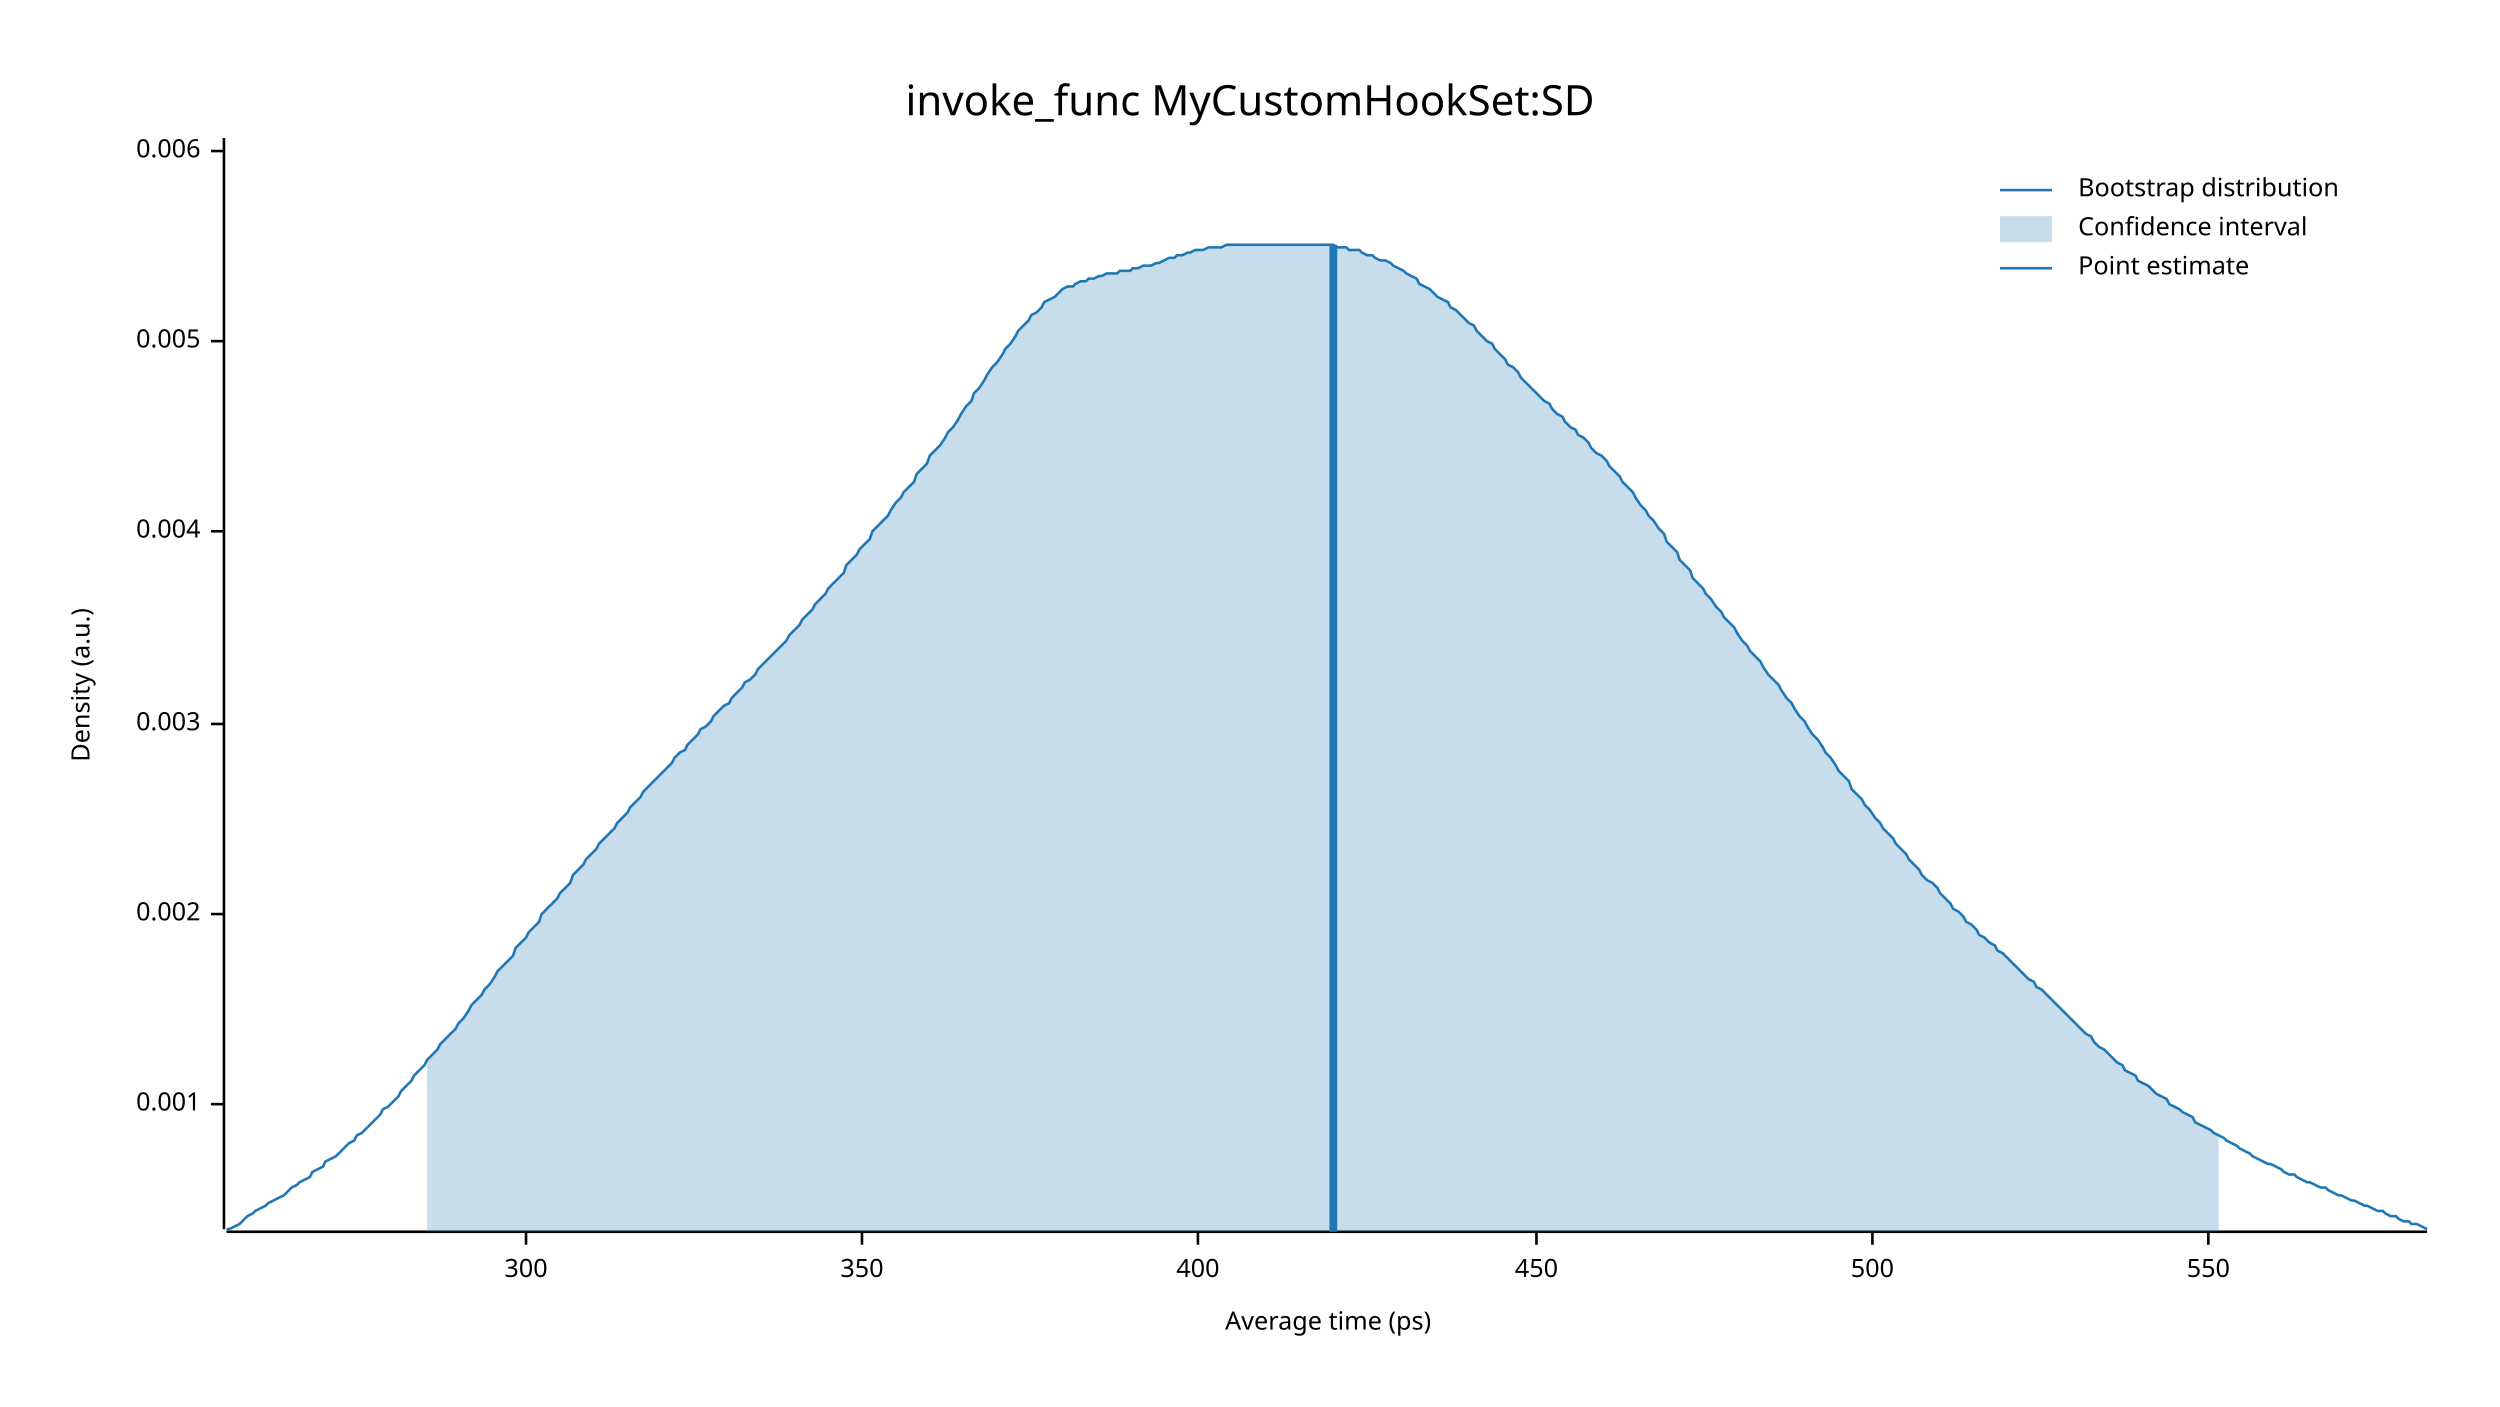
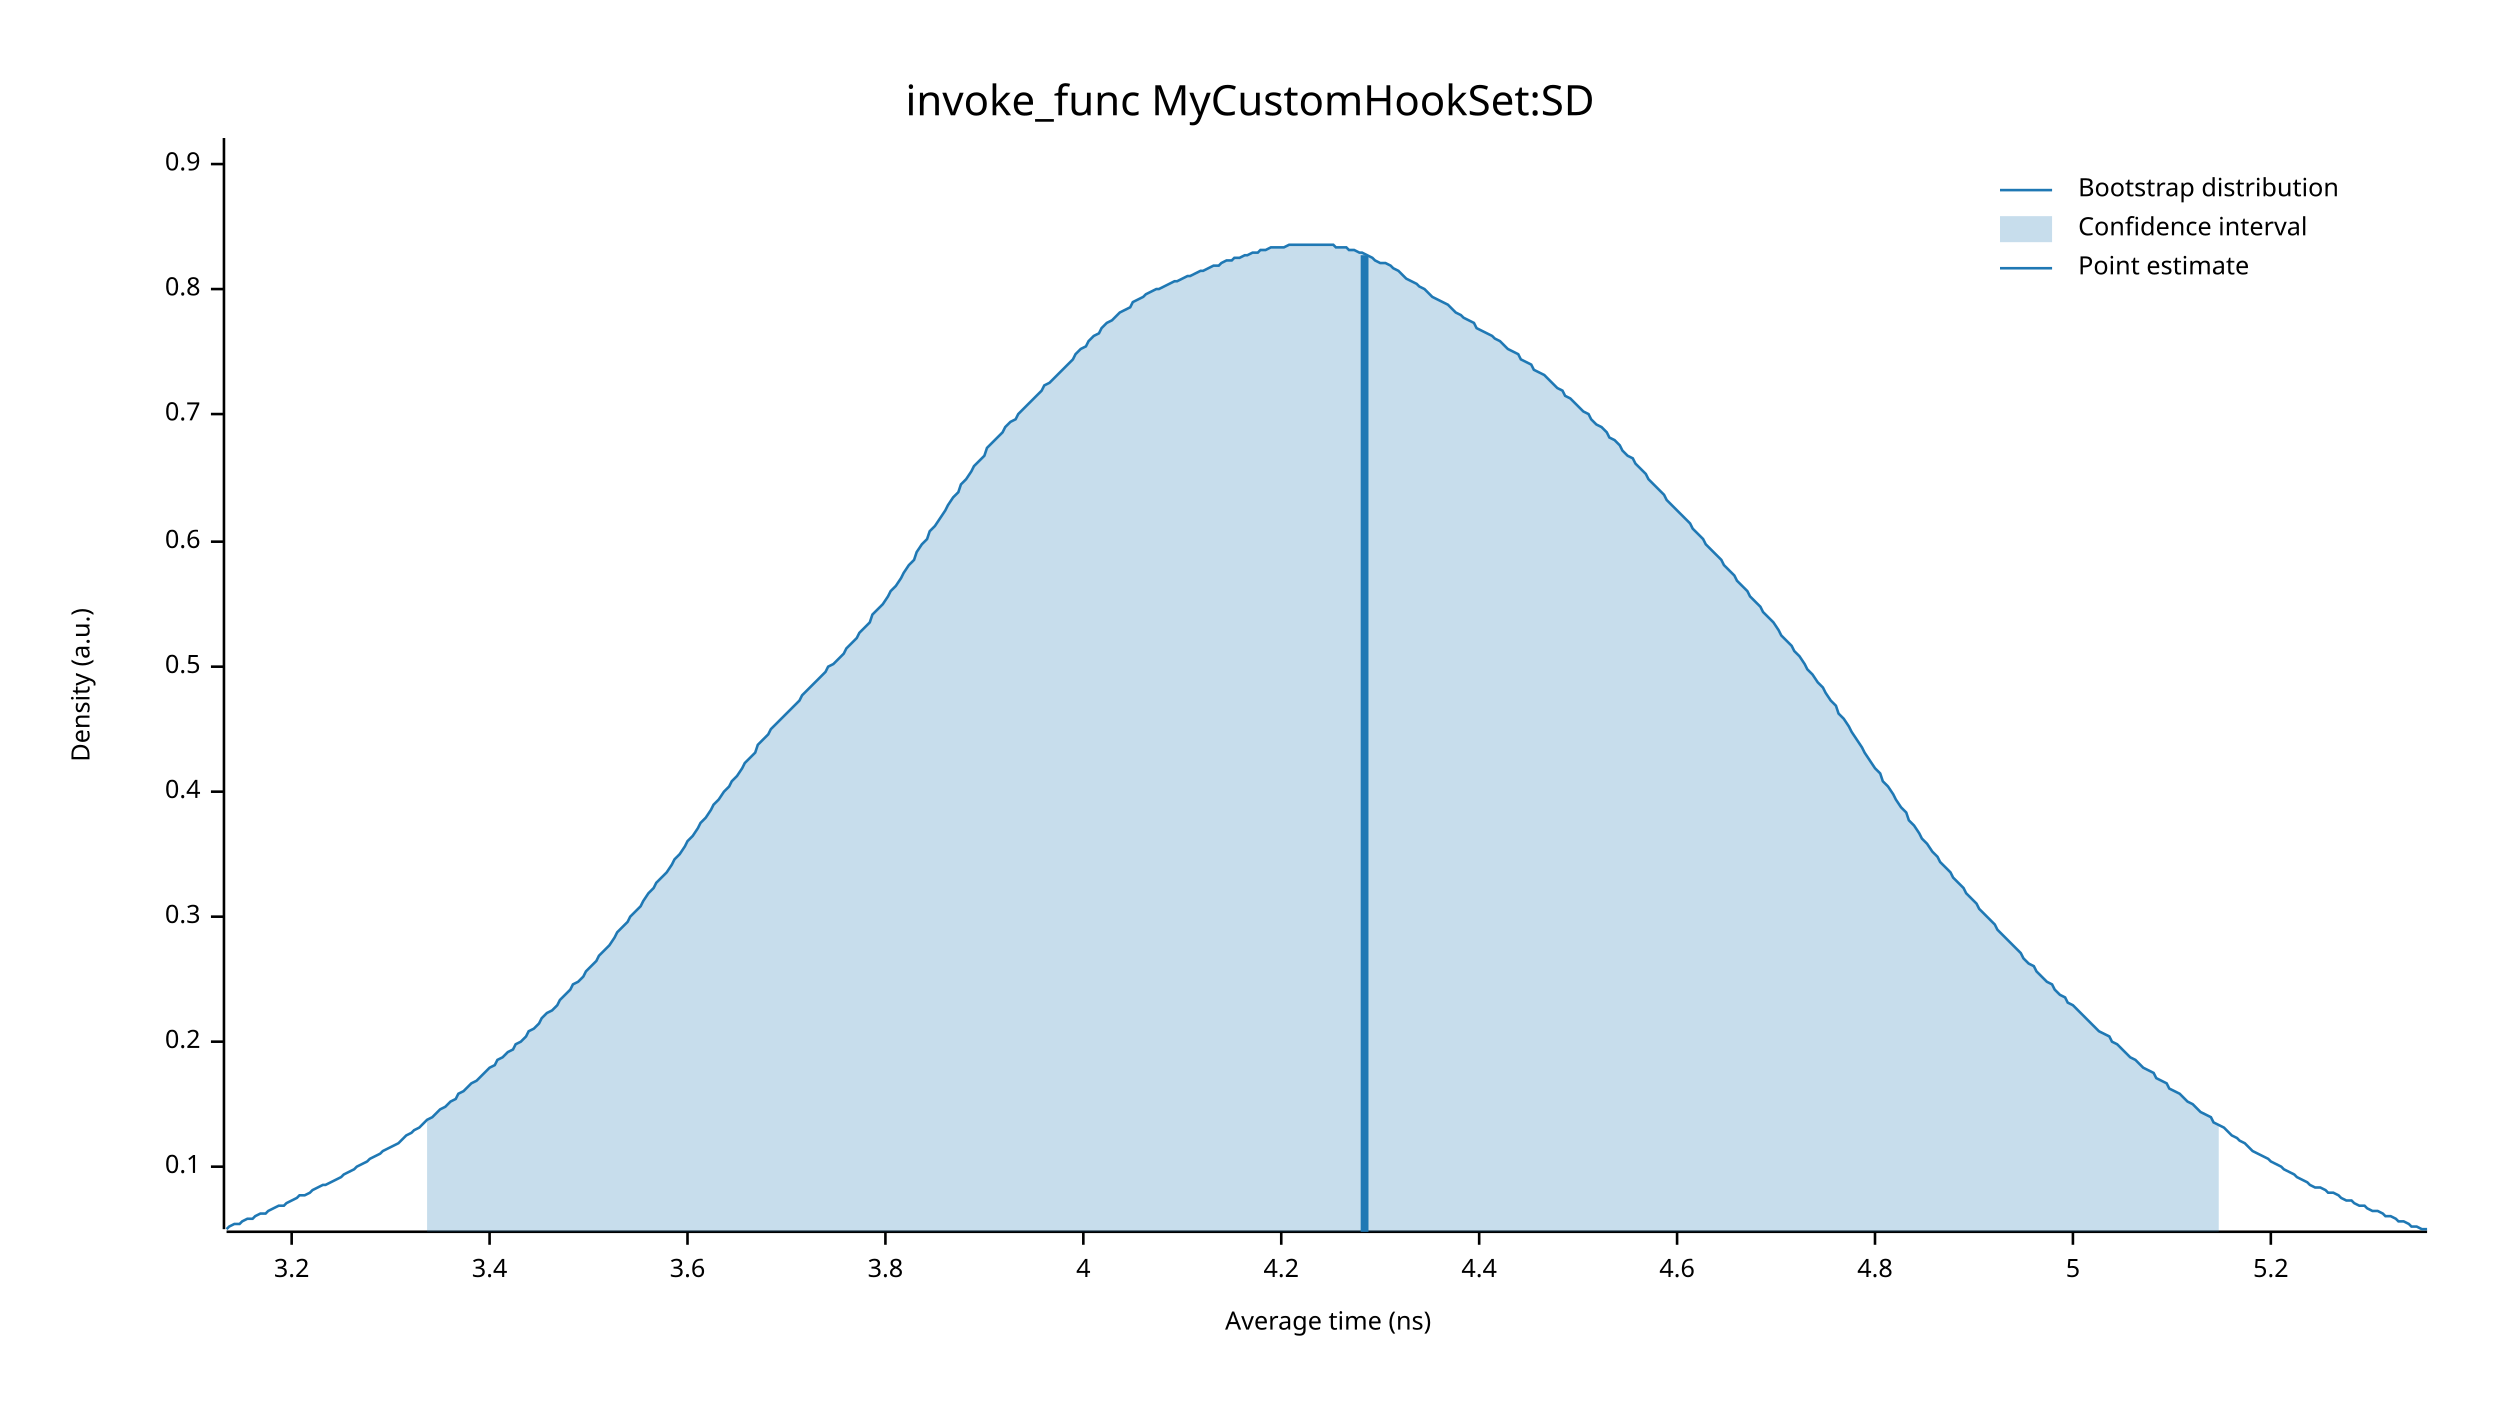
<svg xmlns="http://www.w3.org/2000/svg" width="960" height="540" viewBox="0 0 960 540">
  <text x="480" y="32" dy="0.76em" text-anchor="middle" font-family="sans-serif" font-size="16.129" opacity="1" fill="#000000">
invoke_func MyCustomHookSet:SD
</text>
  <text x="27" y="263" dy="0.76em" text-anchor="middle" font-family="sans-serif" font-size="9.677" opacity="1" fill="#000000" transform="rotate(270, 27, 263)">
Density (a.u.)
</text>
  <text x="510" y="513" dy="-0.5ex" text-anchor="middle" font-family="sans-serif" font-size="9.677" opacity="1" fill="#000000">
- Average time (ps)
+ Average time (ns)
</text>
  <polyline fill="none" opacity="1" stroke="#000000" stroke-width="1" points="86,53 86,472 " />
-   <text x="77" y="424" dy="0.5ex" text-anchor="end" font-family="sans-serif" font-size="9.677" opacity="1" fill="#000000">
- 0.001
+   <text x="77" y="448" dy="0.5ex" text-anchor="end" font-family="sans-serif" font-size="9.677" opacity="1" fill="#000000">
+ 0.1
</text>
-   <polyline fill="none" opacity="1" stroke="#000000" stroke-width="1" points="81,424 86,424 " />
-   <text x="77" y="351" dy="0.5ex" text-anchor="end" font-family="sans-serif" font-size="9.677" opacity="1" fill="#000000">
- 0.002
+   <polyline fill="none" opacity="1" stroke="#000000" stroke-width="1" points="81,448 86,448 " />
+   <text x="77" y="400" dy="0.5ex" text-anchor="end" font-family="sans-serif" font-size="9.677" opacity="1" fill="#000000">
+ 0.2
</text>
-   <polyline fill="none" opacity="1" stroke="#000000" stroke-width="1" points="81,351 86,351 " />
-   <text x="77" y="278" dy="0.5ex" text-anchor="end" font-family="sans-serif" font-size="9.677" opacity="1" fill="#000000">
- 0.003
+   <polyline fill="none" opacity="1" stroke="#000000" stroke-width="1" points="81,400 86,400 " />
+   <text x="77" y="352" dy="0.5ex" text-anchor="end" font-family="sans-serif" font-size="9.677" opacity="1" fill="#000000">
+ 0.3
</text>
-   <polyline fill="none" opacity="1" stroke="#000000" stroke-width="1" points="81,278 86,278 " />
-   <text x="77" y="204" dy="0.5ex" text-anchor="end" font-family="sans-serif" font-size="9.677" opacity="1" fill="#000000">
- 0.004
+   <polyline fill="none" opacity="1" stroke="#000000" stroke-width="1" points="81,352 86,352 " />
+   <text x="77" y="304" dy="0.5ex" text-anchor="end" font-family="sans-serif" font-size="9.677" opacity="1" fill="#000000">
+ 0.4
</text>
-   <polyline fill="none" opacity="1" stroke="#000000" stroke-width="1" points="81,204 86,204 " />
-   <text x="77" y="131" dy="0.5ex" text-anchor="end" font-family="sans-serif" font-size="9.677" opacity="1" fill="#000000">
- 0.005
+   <polyline fill="none" opacity="1" stroke="#000000" stroke-width="1" points="81,304 86,304 " />
+   <text x="77" y="256" dy="0.5ex" text-anchor="end" font-family="sans-serif" font-size="9.677" opacity="1" fill="#000000">
+ 0.5
</text>
-   <polyline fill="none" opacity="1" stroke="#000000" stroke-width="1" points="81,131 86,131 " />
-   <text x="77" y="58" dy="0.5ex" text-anchor="end" font-family="sans-serif" font-size="9.677" opacity="1" fill="#000000">
- 0.006
+   <polyline fill="none" opacity="1" stroke="#000000" stroke-width="1" points="81,256 86,256 " />
+   <text x="77" y="208" dy="0.5ex" text-anchor="end" font-family="sans-serif" font-size="9.677" opacity="1" fill="#000000">
+ 0.6
</text>
-   <polyline fill="none" opacity="1" stroke="#000000" stroke-width="1" points="81,58 86,58 " />
+   <polyline fill="none" opacity="1" stroke="#000000" stroke-width="1" points="81,208 86,208 " />
+   <text x="77" y="159" dy="0.5ex" text-anchor="end" font-family="sans-serif" font-size="9.677" opacity="1" fill="#000000">
+ 0.7
+ </text>
+   <polyline fill="none" opacity="1" stroke="#000000" stroke-width="1" points="81,159 86,159 " />
+   <text x="77" y="111" dy="0.5ex" text-anchor="end" font-family="sans-serif" font-size="9.677" opacity="1" fill="#000000">
+ 0.8
+ </text>
+   <polyline fill="none" opacity="1" stroke="#000000" stroke-width="1" points="81,111 86,111 " />
+   <text x="77" y="63" dy="0.5ex" text-anchor="end" font-family="sans-serif" font-size="9.677" opacity="1" fill="#000000">
+ 0.9
+ </text>
+   <polyline fill="none" opacity="1" stroke="#000000" stroke-width="1" points="81,63 86,63 " />
  <polyline fill="none" opacity="1" stroke="#000000" stroke-width="1" points="87,473 932,473 " />
-   <text x="202" y="483" dy="0.76em" text-anchor="middle" font-family="sans-serif" font-size="9.677" opacity="1" fill="#000000">
- 300
+   <text x="112" y="483" dy="0.76em" text-anchor="middle" font-family="sans-serif" font-size="9.677" opacity="1" fill="#000000">
+ 3.2
</text>
-   <polyline fill="none" opacity="1" stroke="#000000" stroke-width="1" points="202,473 202,478 " />
-   <text x="331" y="483" dy="0.76em" text-anchor="middle" font-family="sans-serif" font-size="9.677" opacity="1" fill="#000000">
- 350
+   <polyline fill="none" opacity="1" stroke="#000000" stroke-width="1" points="112,473 112,478 " />
+   <text x="188" y="483" dy="0.76em" text-anchor="middle" font-family="sans-serif" font-size="9.677" opacity="1" fill="#000000">
+ 3.4
</text>
-   <polyline fill="none" opacity="1" stroke="#000000" stroke-width="1" points="331,473 331,478 " />
-   <text x="460" y="483" dy="0.76em" text-anchor="middle" font-family="sans-serif" font-size="9.677" opacity="1" fill="#000000">
- 400
+   <polyline fill="none" opacity="1" stroke="#000000" stroke-width="1" points="188,473 188,478 " />
+   <text x="264" y="483" dy="0.76em" text-anchor="middle" font-family="sans-serif" font-size="9.677" opacity="1" fill="#000000">
+ 3.6
</text>
-   <polyline fill="none" opacity="1" stroke="#000000" stroke-width="1" points="460,473 460,478 " />
-   <text x="590" y="483" dy="0.76em" text-anchor="middle" font-family="sans-serif" font-size="9.677" opacity="1" fill="#000000">
- 450
+   <polyline fill="none" opacity="1" stroke="#000000" stroke-width="1" points="264,473 264,478 " />
+   <text x="340" y="483" dy="0.76em" text-anchor="middle" font-family="sans-serif" font-size="9.677" opacity="1" fill="#000000">
+ 3.8
</text>
-   <polyline fill="none" opacity="1" stroke="#000000" stroke-width="1" points="590,473 590,478 " />
-   <text x="719" y="483" dy="0.76em" text-anchor="middle" font-family="sans-serif" font-size="9.677" opacity="1" fill="#000000">
- 500
+   <polyline fill="none" opacity="1" stroke="#000000" stroke-width="1" points="340,473 340,478 " />
+   <text x="416" y="483" dy="0.76em" text-anchor="middle" font-family="sans-serif" font-size="9.677" opacity="1" fill="#000000">
+ 4
</text>
-   <polyline fill="none" opacity="1" stroke="#000000" stroke-width="1" points="719,473 719,478 " />
-   <text x="848" y="483" dy="0.76em" text-anchor="middle" font-family="sans-serif" font-size="9.677" opacity="1" fill="#000000">
- 550
+   <polyline fill="none" opacity="1" stroke="#000000" stroke-width="1" points="416,473 416,478 " />
+   <text x="492" y="483" dy="0.76em" text-anchor="middle" font-family="sans-serif" font-size="9.677" opacity="1" fill="#000000">
+ 4.2
</text>
-   <polyline fill="none" opacity="1" stroke="#000000" stroke-width="1" points="848,473 848,478 " />
-   <polyline fill="none" opacity="1" stroke="#1F78B4" stroke-width="1" points="87,472 88,472 90,471 92,470 93,469 95,467 97,466 98,465 100,464 102,463 103,462 105,461 107,460 109,459 110,458 112,456 114,455 115,454 117,453 119,452 120,450 122,449 124,448 125,446 127,445 129,444 131,442 132,441 134,439 136,438 137,436 139,435 141,433 142,432 144,430 146,428 147,426 149,425 151,423 153,421 154,419 156,417 158,415 159,413 161,411 163,409 164,407 166,405 168,403 169,401 171,399 173,397 175,395 176,393 178,391 180,388 181,386 183,384 185,382 186,380 188,378 190,375 191,373 193,371 195,369 197,367 198,364 200,362 202,360 203,358 205,356 207,354 208,351 210,349 212,347 214,345 215,343 217,341 219,339 220,336 222,334 224,332 225,330 227,328 229,326 230,324 232,322 234,320 236,318 237,316 239,314 241,312 242,310 244,308 246,306 247,304 249,302 251,300 252,299 254,297 256,295 258,293 259,291 261,289 263,288 264,286 266,284 268,282 269,280 271,279 273,277 274,275 276,273 278,271 280,270 281,268 283,266 285,264 286,262 288,261 290,259 291,257 293,255 295,253 296,252 298,250 300,248 302,246 303,244 305,242 307,240 308,238 310,236 312,234 313,232 315,230 317,228 318,226 320,224 322,222 324,220 325,217 327,215 329,213 330,211 332,209 334,207 335,204 337,202 339,200 341,198 342,196 344,193 346,191 347,189 349,187 351,185 352,182 354,180 356,178 357,175 359,173 361,171 363,168 364,166 366,164 368,161 369,159 371,156 373,154 374,151 376,149 378,146 379,144 381,141 383,139 385,136 386,134 388,132 390,129 391,127 393,125 395,123 396,121 398,120 400,118 401,116 403,115 405,114 407,112 408,111 410,110 412,110 413,109 415,108 417,108 418,107 420,107 422,106 423,106 425,105 427,105 429,105 430,104 432,104 434,104 435,103 437,103 439,102 440,102 442,102 444,101 445,101 447,100 449,99 451,99 452,98 454,98 456,97 457,97 459,96 461,96 462,96 464,95 466,95 468,95 469,95 471,94 473,94 474,94 476,94 478,94 479,94 481,94 483,94 484,94 486,94 488,94 490,94 491,94 493,94 495,94 496,94 498,94 500,94 501,94 503,94 505,94 506,94 508,94 510,94 512,94 513,95 515,95 517,95 518,96 520,96 522,96 523,97 525,98 527,98 528,99 530,100 532,100 534,101 535,102 537,103 539,104 540,105 542,106 544,107 545,109 547,110 549,111 550,112 552,114 554,115 556,116 557,118 559,119 561,121 562,122 564,124 566,125 567,127 569,129 571,131 573,132 574,134 576,136 578,138 579,140 581,141 583,143 584,145 586,147 588,149 589,150 591,152 593,154 595,155 596,157 598,159 600,160 601,162 603,164 605,165 606,167 608,168 610,170 611,172 613,174 615,175 617,177 618,179 620,181 622,183 623,185 625,187 627,189 628,191 630,194 632,196 633,198 635,200 637,203 639,205 640,208 642,210 644,212 645,215 647,217 649,219 650,222 652,224 654,226 655,228 657,230 659,233 661,235 662,237 664,239 666,241 667,243 669,246 671,248 672,250 674,252 676,254 677,256 679,259 681,261 683,263 684,265 686,268 688,270 689,272 691,275 693,277 694,279 696,282 698,284 700,287 701,289 703,291 705,294 706,296 708,298 710,300 711,303 713,305 715,307 716,309 718,311 720,314 722,316 723,318 725,320 727,322 728,324 730,326 732,328 733,330 735,332 737,334 738,336 740,338 742,339 744,341 745,343 747,345 749,347 750,349 752,350 754,352 755,354 757,355 759,357 760,359 762,360 764,362 766,363 767,365 769,366 771,368 772,369 774,371 776,373 777,374 779,376 781,377 782,379 784,380 786,382 788,384 789,385 791,387 793,389 794,390 796,392 798,394 799,395 801,397 803,398 804,400 806,402 808,403 810,405 811,406 813,408 815,409 816,411 818,412 820,413 821,415 823,416 825,417 827,419 828,420 830,421 832,422 833,424 835,425 837,426 838,427 840,428 842,429 843,431 845,432 847,433 849,434 850,435 852,436 854,437 855,438 857,439 859,440 860,441 862,442 864,443 865,444 867,445 869,446 871,447 872,447 874,448 876,449 877,450 879,451 881,451 882,452 884,453 886,454 887,454 889,455 891,456 893,456 894,457 896,458 898,459 899,459 901,460 903,461 904,461 906,462 908,463 909,463 911,464 913,465 915,465 916,466 918,467 920,467 921,468 923,469 925,469 926,470 928,470 930,471 932,472 " />
-   <polygon opacity="0.25" fill="#1F78B4" points="164,407 166,405 168,403 169,401 171,399 173,397 175,395 176,393 178,391 180,388 181,386 183,384 185,382 186,380 188,378 190,375 191,373 193,371 195,369 197,367 198,364 200,362 202,360 203,358 205,356 207,354 208,351 210,349 212,347 214,345 215,343 217,341 219,339 220,336 222,334 224,332 225,330 227,328 229,326 230,324 232,322 234,320 236,318 237,316 239,314 241,312 242,310 244,308 246,306 247,304 249,302 251,300 252,299 254,297 256,295 258,293 259,291 261,289 263,288 264,286 266,284 268,282 269,280 271,279 273,277 274,275 276,273 278,271 280,270 281,268 283,266 285,264 286,262 288,261 290,259 291,257 293,255 295,253 296,252 298,250 300,248 302,246 303,244 305,242 307,240 308,238 310,236 312,234 313,232 315,230 317,228 318,226 320,224 322,222 324,220 325,217 327,215 329,213 330,211 332,209 334,207 335,204 337,202 339,200 341,198 342,196 344,193 346,191 347,189 349,187 351,185 352,182 354,180 356,178 357,175 359,173 361,171 363,168 364,166 366,164 368,161 369,159 371,156 373,154 374,151 376,149 378,146 379,144 381,141 383,139 385,136 386,134 388,132 390,129 391,127 393,125 395,123 396,121 398,120 400,118 401,116 403,115 405,114 407,112 408,111 410,110 412,110 413,109 415,108 417,108 418,107 420,107 422,106 423,106 425,105 427,105 429,105 430,104 432,104 434,104 435,103 437,103 439,102 440,102 442,102 444,101 445,101 447,100 449,99 451,99 452,98 454,98 456,97 457,97 459,96 461,96 462,96 464,95 466,95 468,95 469,95 471,94 473,94 474,94 476,94 478,94 479,94 481,94 483,94 484,94 486,94 488,94 490,94 491,94 493,94 495,94 496,94 498,94 500,94 501,94 503,94 505,94 506,94 508,94 510,94 512,94 513,95 515,95 517,95 518,96 520,96 522,96 523,97 525,98 527,98 528,99 530,100 532,100 534,101 535,102 537,103 539,104 540,105 542,106 544,107 545,109 547,110 549,111 550,112 552,114 554,115 556,116 557,118 559,119 561,121 562,122 564,124 566,125 567,127 569,129 571,131 573,132 574,134 576,136 578,138 579,140 581,141 583,143 584,145 586,147 588,149 589,150 591,152 593,154 595,155 596,157 598,159 600,160 601,162 603,164 605,165 606,167 608,168 610,170 611,172 613,174 615,175 617,177 618,179 620,181 622,183 623,185 625,187 627,189 628,191 630,194 632,196 633,198 635,200 637,203 639,205 640,208 642,210 644,212 645,215 647,217 649,219 650,222 652,224 654,226 655,228 657,230 659,233 661,235 662,237 664,239 666,241 667,243 669,246 671,248 672,250 674,252 676,254 677,256 679,259 681,261 683,263 684,265 686,268 688,270 689,272 691,275 693,277 694,279 696,282 698,284 700,287 701,289 703,291 705,294 706,296 708,298 710,300 711,303 713,305 715,307 716,309 718,311 720,314 722,316 723,318 725,320 727,322 728,324 730,326 732,328 733,330 735,332 737,334 738,336 740,338 742,339 744,341 745,343 747,345 749,347 750,349 752,350 754,352 755,354 757,355 759,357 760,359 762,360 764,362 766,363 767,365 769,366 771,368 772,369 774,371 776,373 777,374 779,376 781,377 782,379 784,380 786,382 788,384 789,385 791,387 793,389 794,390 796,392 798,394 799,395 801,397 803,398 804,400 806,402 808,403 810,405 811,406 813,408 815,409 816,411 818,412 820,413 821,415 823,416 825,417 827,419 828,420 830,421 832,422 833,424 835,425 837,426 838,427 840,428 842,429 843,431 845,432 847,433 849,434 850,435 852,436 852,473 164,473 " />
-   <polyline fill="none" opacity="1" stroke="#1F78B4" stroke-width="3" points="512,473 512,94 " />
+   <polyline fill="none" opacity="1" stroke="#000000" stroke-width="1" points="492,473 492,478 " />
+   <text x="568" y="483" dy="0.76em" text-anchor="middle" font-family="sans-serif" font-size="9.677" opacity="1" fill="#000000">
+ 4.4
+ </text>
+   <polyline fill="none" opacity="1" stroke="#000000" stroke-width="1" points="568,473 568,478 " />
+   <text x="644" y="483" dy="0.76em" text-anchor="middle" font-family="sans-serif" font-size="9.677" opacity="1" fill="#000000">
+ 4.6
+ </text>
+   <polyline fill="none" opacity="1" stroke="#000000" stroke-width="1" points="644,473 644,478 " />
+   <text x="720" y="483" dy="0.76em" text-anchor="middle" font-family="sans-serif" font-size="9.677" opacity="1" fill="#000000">
+ 4.8
+ </text>
+   <polyline fill="none" opacity="1" stroke="#000000" stroke-width="1" points="720,473 720,478 " />
+   <text x="796" y="483" dy="0.76em" text-anchor="middle" font-family="sans-serif" font-size="9.677" opacity="1" fill="#000000">
+ 5
+ </text>
+   <polyline fill="none" opacity="1" stroke="#000000" stroke-width="1" points="796,473 796,478 " />
+   <text x="872" y="483" dy="0.76em" text-anchor="middle" font-family="sans-serif" font-size="9.677" opacity="1" fill="#000000">
+ 5.2
+ </text>
+   <polyline fill="none" opacity="1" stroke="#000000" stroke-width="1" points="872,473 872,478 " />
+   <polyline fill="none" opacity="1" stroke="#1F78B4" stroke-width="1" points="87,472 88,471 90,470 92,470 93,469 95,468 97,468 98,467 100,466 102,466 103,465 105,464 107,463 109,463 110,462 112,461 114,460 115,459 117,459 119,458 120,457 122,456 124,455 125,455 127,454 129,453 131,452 132,451 134,450 136,449 137,448 139,447 141,446 142,445 144,444 146,443 147,442 149,441 151,440 153,439 154,438 156,436 158,435 159,434 161,433 163,431 164,430 166,429 168,427 169,426 171,425 173,423 175,422 176,420 178,419 180,417 181,416 183,415 185,413 186,412 188,410 190,409 191,407 193,406 195,404 197,403 198,401 200,400 202,398 203,396 205,395 207,393 208,391 210,389 212,388 214,386 215,384 217,382 219,380 220,378 222,377 224,375 225,373 227,371 229,369 230,367 232,365 234,363 236,360 237,358 239,356 241,354 242,352 244,350 246,348 247,346 249,343 251,341 252,339 254,337 256,335 258,332 259,330 261,328 263,325 264,323 266,321 268,318 269,316 271,314 273,311 274,309 276,307 278,304 280,302 281,300 283,298 285,295 286,293 288,291 290,289 291,286 293,284 295,282 296,280 298,278 300,276 302,274 303,273 305,271 307,269 308,267 310,265 312,263 313,262 315,260 317,258 318,256 320,255 322,253 324,251 325,249 327,247 329,245 330,243 332,241 334,239 335,236 337,234 339,232 341,229 342,227 344,225 346,222 347,220 349,217 351,215 352,212 354,209 356,207 357,204 359,202 361,199 363,196 364,194 366,191 368,189 369,186 371,184 373,181 374,179 376,177 378,175 379,172 381,170 383,168 385,166 386,164 388,162 390,161 391,159 393,157 395,155 396,154 398,152 400,150 401,148 403,147 405,145 407,143 408,142 410,140 412,138 413,136 415,134 417,133 418,131 420,129 422,128 423,126 425,124 427,123 429,121 430,120 432,119 434,118 435,116 437,115 439,114 440,113 442,112 444,111 445,111 447,110 449,109 451,108 452,108 454,107 456,106 457,106 459,105 461,104 462,104 464,103 466,102 468,102 469,101 471,100 473,100 474,99 476,99 478,98 479,98 481,97 483,97 484,96 486,96 488,95 490,95 491,95 493,95 495,94 496,94 498,94 500,94 501,94 503,94 505,94 506,94 508,94 510,94 512,94 513,95 515,95 517,95 518,96 520,96 522,97 523,97 525,98 527,99 528,100 530,101 532,101 534,102 535,103 537,104 539,106 540,107 542,108 544,109 545,110 547,111 549,113 550,114 552,115 554,116 556,117 557,118 559,120 561,121 562,122 564,123 566,124 567,126 569,127 571,128 573,129 574,130 576,131 578,133 579,134 581,135 583,136 584,138 586,139 588,140 589,142 591,143 593,144 595,146 596,147 598,149 600,150 601,152 603,153 605,155 606,156 608,158 610,159 611,161 613,163 615,164 617,166 618,168 620,169 622,171 623,173 625,175 627,176 628,178 630,180 632,182 633,184 635,186 637,188 639,190 640,192 642,194 644,196 645,197 647,199 649,201 650,203 652,205 654,207 655,209 657,211 659,213 661,215 662,217 664,219 666,221 667,223 669,225 671,227 672,229 674,231 676,233 677,235 679,237 681,239 683,242 684,244 686,246 688,248 689,250 691,252 693,255 694,257 696,259 698,262 700,264 701,266 703,269 705,271 706,274 708,276 710,279 711,281 713,284 715,287 716,289 718,292 720,295 722,297 723,300 725,302 727,305 728,307 730,310 732,312 733,315 735,317 737,320 738,322 740,324 742,327 744,329 745,331 747,333 749,335 750,337 752,339 754,341 755,343 757,345 759,347 760,349 762,351 764,353 766,355 767,357 769,359 771,361 772,362 774,364 776,366 777,368 779,370 781,371 782,373 784,375 786,377 788,378 789,380 791,382 793,383 794,385 796,386 798,388 799,389 801,391 803,393 804,394 806,396 808,397 810,398 811,400 813,401 815,403 816,404 818,406 820,407 821,408 823,410 825,411 827,412 828,414 830,415 832,416 833,418 835,419 837,420 838,421 840,423 842,424 843,425 845,427 847,428 849,429 850,431 852,432 854,433 855,434 857,436 859,437 860,438 862,439 864,441 865,442 867,443 869,444 871,445 872,446 874,447 876,448 877,449 879,450 881,451 882,452 884,453 886,454 887,455 889,456 891,456 893,457 894,458 896,458 898,459 899,460 901,461 903,461 904,462 906,463 908,463 909,464 911,465 913,465 915,466 916,467 918,467 920,468 921,469 923,469 925,470 926,471 928,471 930,472 932,472 " />
+   <polygon opacity="0.25" fill="#1F78B4" points="164,430 166,429 168,427 169,426 171,425 173,423 175,422 176,420 178,419 180,417 181,416 183,415 185,413 186,412 188,410 190,409 191,407 193,406 195,404 197,403 198,401 200,400 202,398 203,396 205,395 207,393 208,391 210,389 212,388 214,386 215,384 217,382 219,380 220,378 222,377 224,375 225,373 227,371 229,369 230,367 232,365 234,363 236,360 237,358 239,356 241,354 242,352 244,350 246,348 247,346 249,343 251,341 252,339 254,337 256,335 258,332 259,330 261,328 263,325 264,323 266,321 268,318 269,316 271,314 273,311 274,309 276,307 278,304 280,302 281,300 283,298 285,295 286,293 288,291 290,289 291,286 293,284 295,282 296,280 298,278 300,276 302,274 303,273 305,271 307,269 308,267 310,265 312,263 313,262 315,260 317,258 318,256 320,255 322,253 324,251 325,249 327,247 329,245 330,243 332,241 334,239 335,236 337,234 339,232 341,229 342,227 344,225 346,222 347,220 349,217 351,215 352,212 354,209 356,207 357,204 359,202 361,199 363,196 364,194 366,191 368,189 369,186 371,184 373,181 374,179 376,177 378,175 379,172 381,170 383,168 385,166 386,164 388,162 390,161 391,159 393,157 395,155 396,154 398,152 400,150 401,148 403,147 405,145 407,143 408,142 410,140 412,138 413,136 415,134 417,133 418,131 420,129 422,128 423,126 425,124 427,123 429,121 430,120 432,119 434,118 435,116 437,115 439,114 440,113 442,112 444,111 445,111 447,110 449,109 451,108 452,108 454,107 456,106 457,106 459,105 461,104 462,104 464,103 466,102 468,102 469,101 471,100 473,100 474,99 476,99 478,98 479,98 481,97 483,97 484,96 486,96 488,95 490,95 491,95 493,95 495,94 496,94 498,94 500,94 501,94 503,94 505,94 506,94 508,94 510,94 512,94 513,95 515,95 517,95 518,96 520,96 522,97 523,97 525,98 527,99 528,100 530,101 532,101 534,102 535,103 537,104 539,106 540,107 542,108 544,109 545,110 547,111 549,113 550,114 552,115 554,116 556,117 557,118 559,120 561,121 562,122 564,123 566,124 567,126 569,127 571,128 573,129 574,130 576,131 578,133 579,134 581,135 583,136 584,138 586,139 588,140 589,142 591,143 593,144 595,146 596,147 598,149 600,150 601,152 603,153 605,155 606,156 608,158 610,159 611,161 613,163 615,164 617,166 618,168 620,169 622,171 623,173 625,175 627,176 628,178 630,180 632,182 633,184 635,186 637,188 639,190 640,192 642,194 644,196 645,197 647,199 649,201 650,203 652,205 654,207 655,209 657,211 659,213 661,215 662,217 664,219 666,221 667,223 669,225 671,227 672,229 674,231 676,233 677,235 679,237 681,239 683,242 684,244 686,246 688,248 689,250 691,252 693,255 694,257 696,259 698,262 700,264 701,266 703,269 705,271 706,274 708,276 710,279 711,281 713,284 715,287 716,289 718,292 720,295 722,297 723,300 725,302 727,305 728,307 730,310 732,312 733,315 735,317 737,320 738,322 740,324 742,327 744,329 745,331 747,333 749,335 750,337 752,339 754,341 755,343 757,345 759,347 760,349 762,351 764,353 766,355 767,357 769,359 771,361 772,362 774,364 776,366 777,368 779,370 781,371 782,373 784,375 786,377 788,378 789,380 791,382 793,383 794,385 796,386 798,388 799,389 801,391 803,393 804,394 806,396 808,397 810,398 811,400 813,401 815,403 816,404 818,406 820,407 821,408 823,410 825,411 827,412 828,414 830,415 832,416 833,418 835,419 837,420 838,421 840,423 842,424 843,425 845,427 847,428 849,429 850,431 852,432 852,473 164,473 " />
+   <polyline fill="none" opacity="1" stroke="#1F78B4" stroke-width="3" points="524,473 524,98 " />
  <text x="798" y="68" dy="0.76em" text-anchor="start" font-family="sans-serif" font-size="9.677" opacity="1" fill="#000000">
Bootstrap distribution
</text>
  <text x="798" y="83" dy="0.76em" text-anchor="start" font-family="sans-serif" font-size="9.677" opacity="1" fill="#000000">
Confidence interval
</text>
  <text x="798" y="98" dy="0.76em" text-anchor="start" font-family="sans-serif" font-size="9.677" opacity="1" fill="#000000">
Point estimate
</text>
  <polyline fill="none" opacity="1" stroke="#1F78B4" stroke-width="1" points="768,73 788,73 " />
  <rect x="768" y="83" width="20" height="10" opacity="0.25" fill="#1F78B4" stroke="none" />
  <polyline fill="none" opacity="1" stroke="#1F78B4" stroke-width="1" points="768,103 788,103 " />
</svg>
